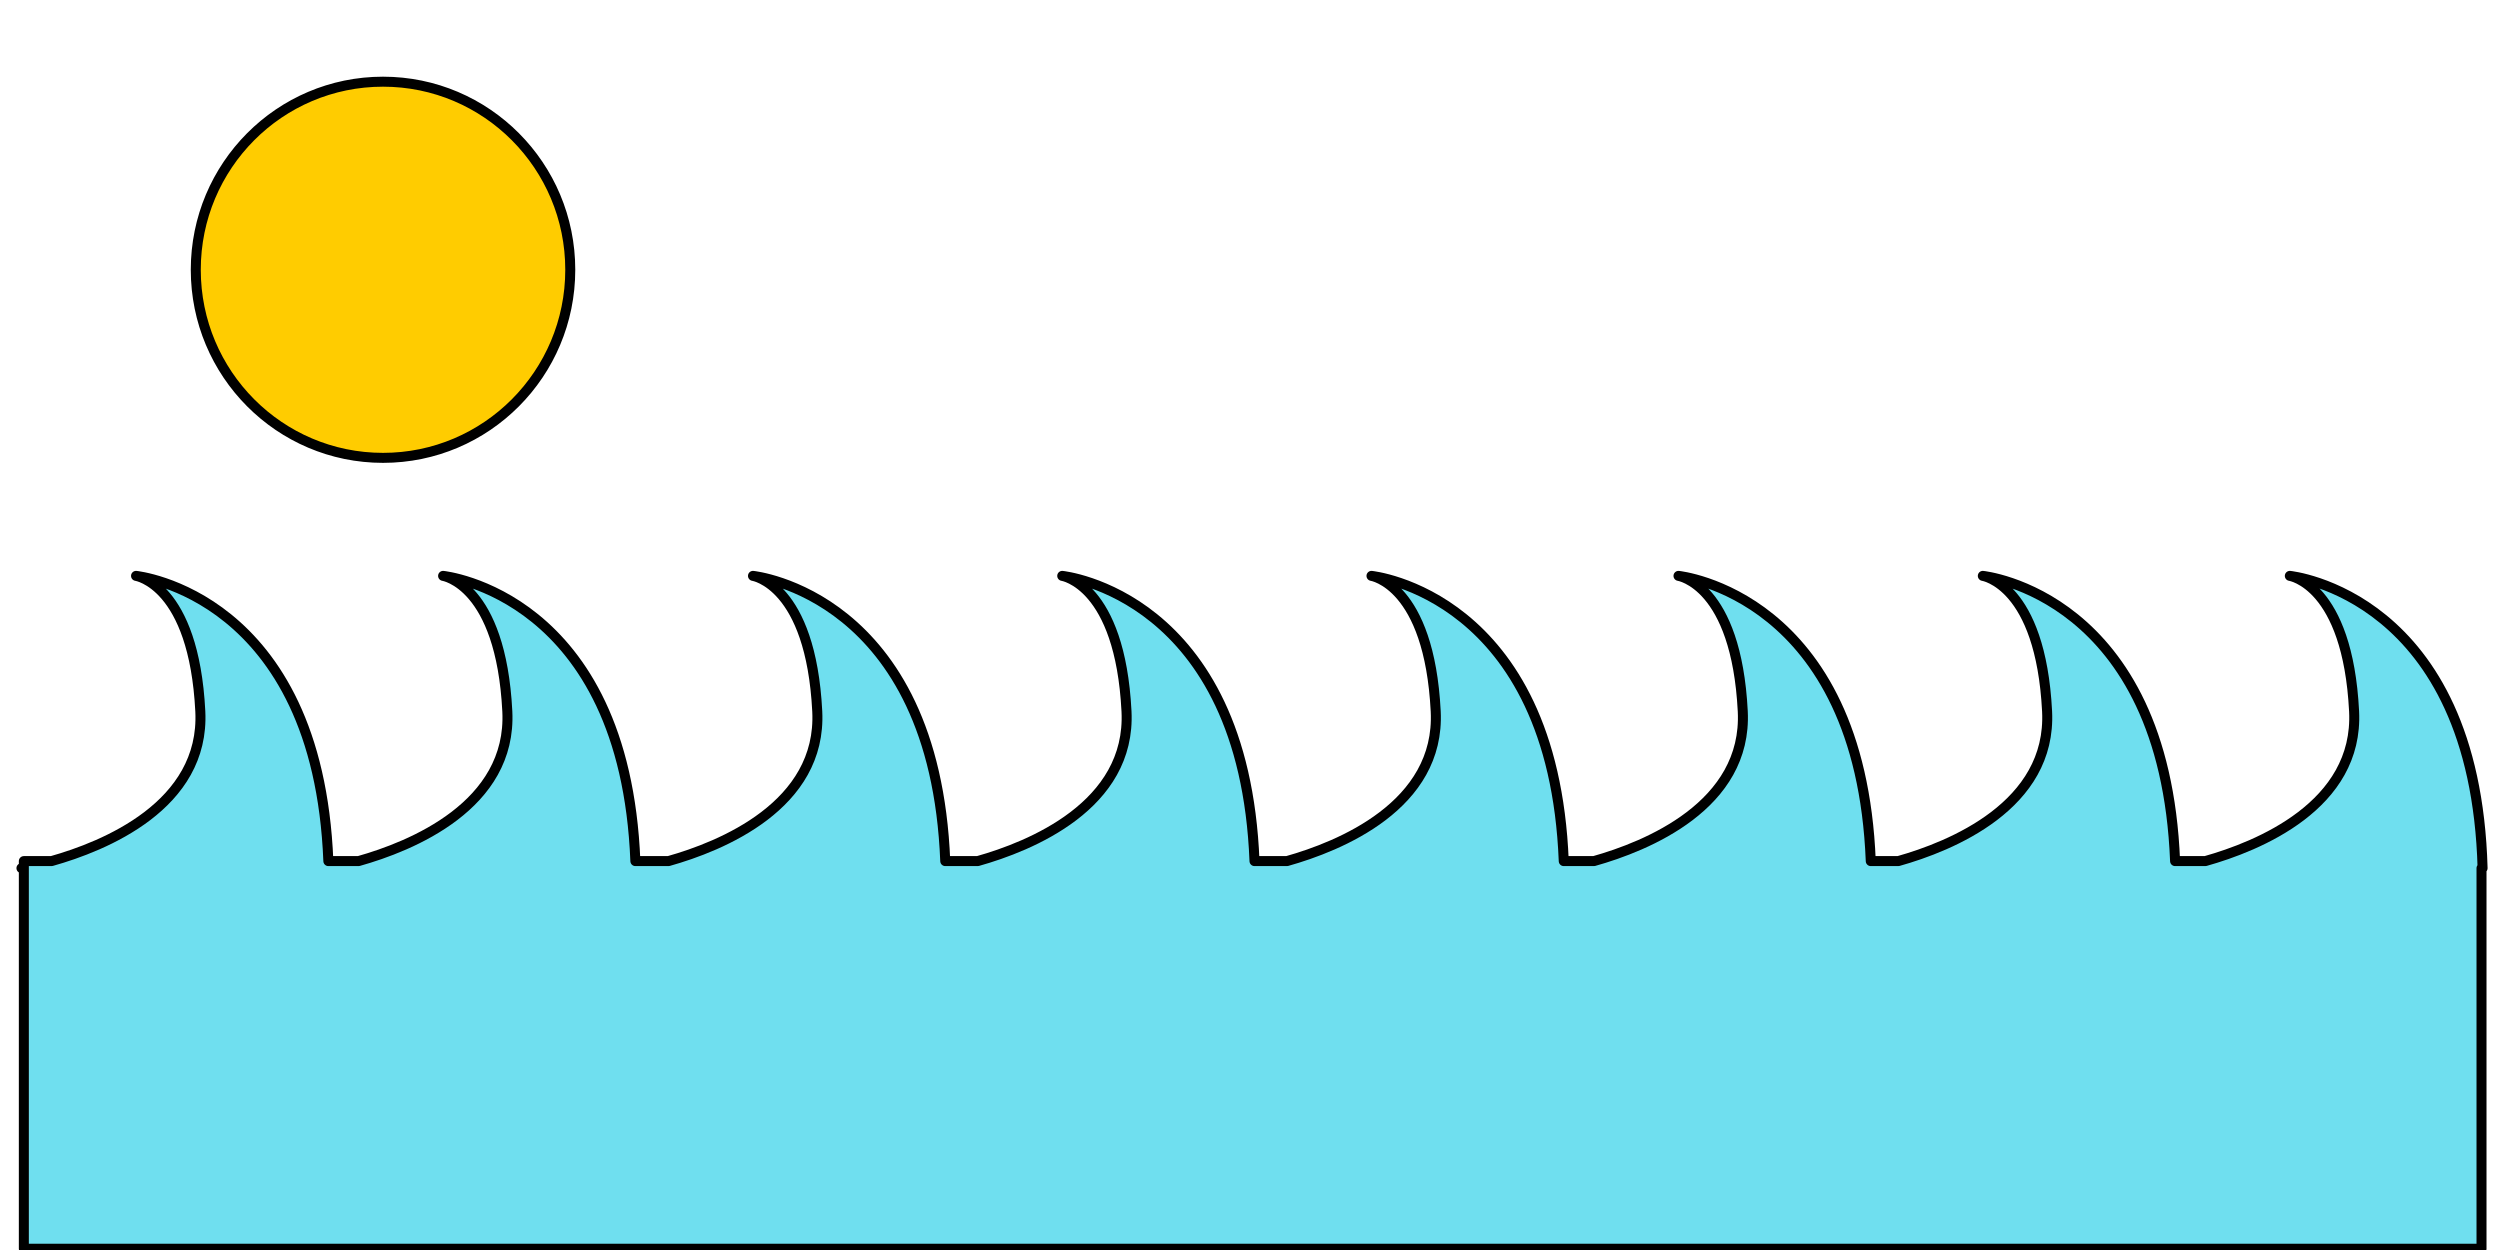
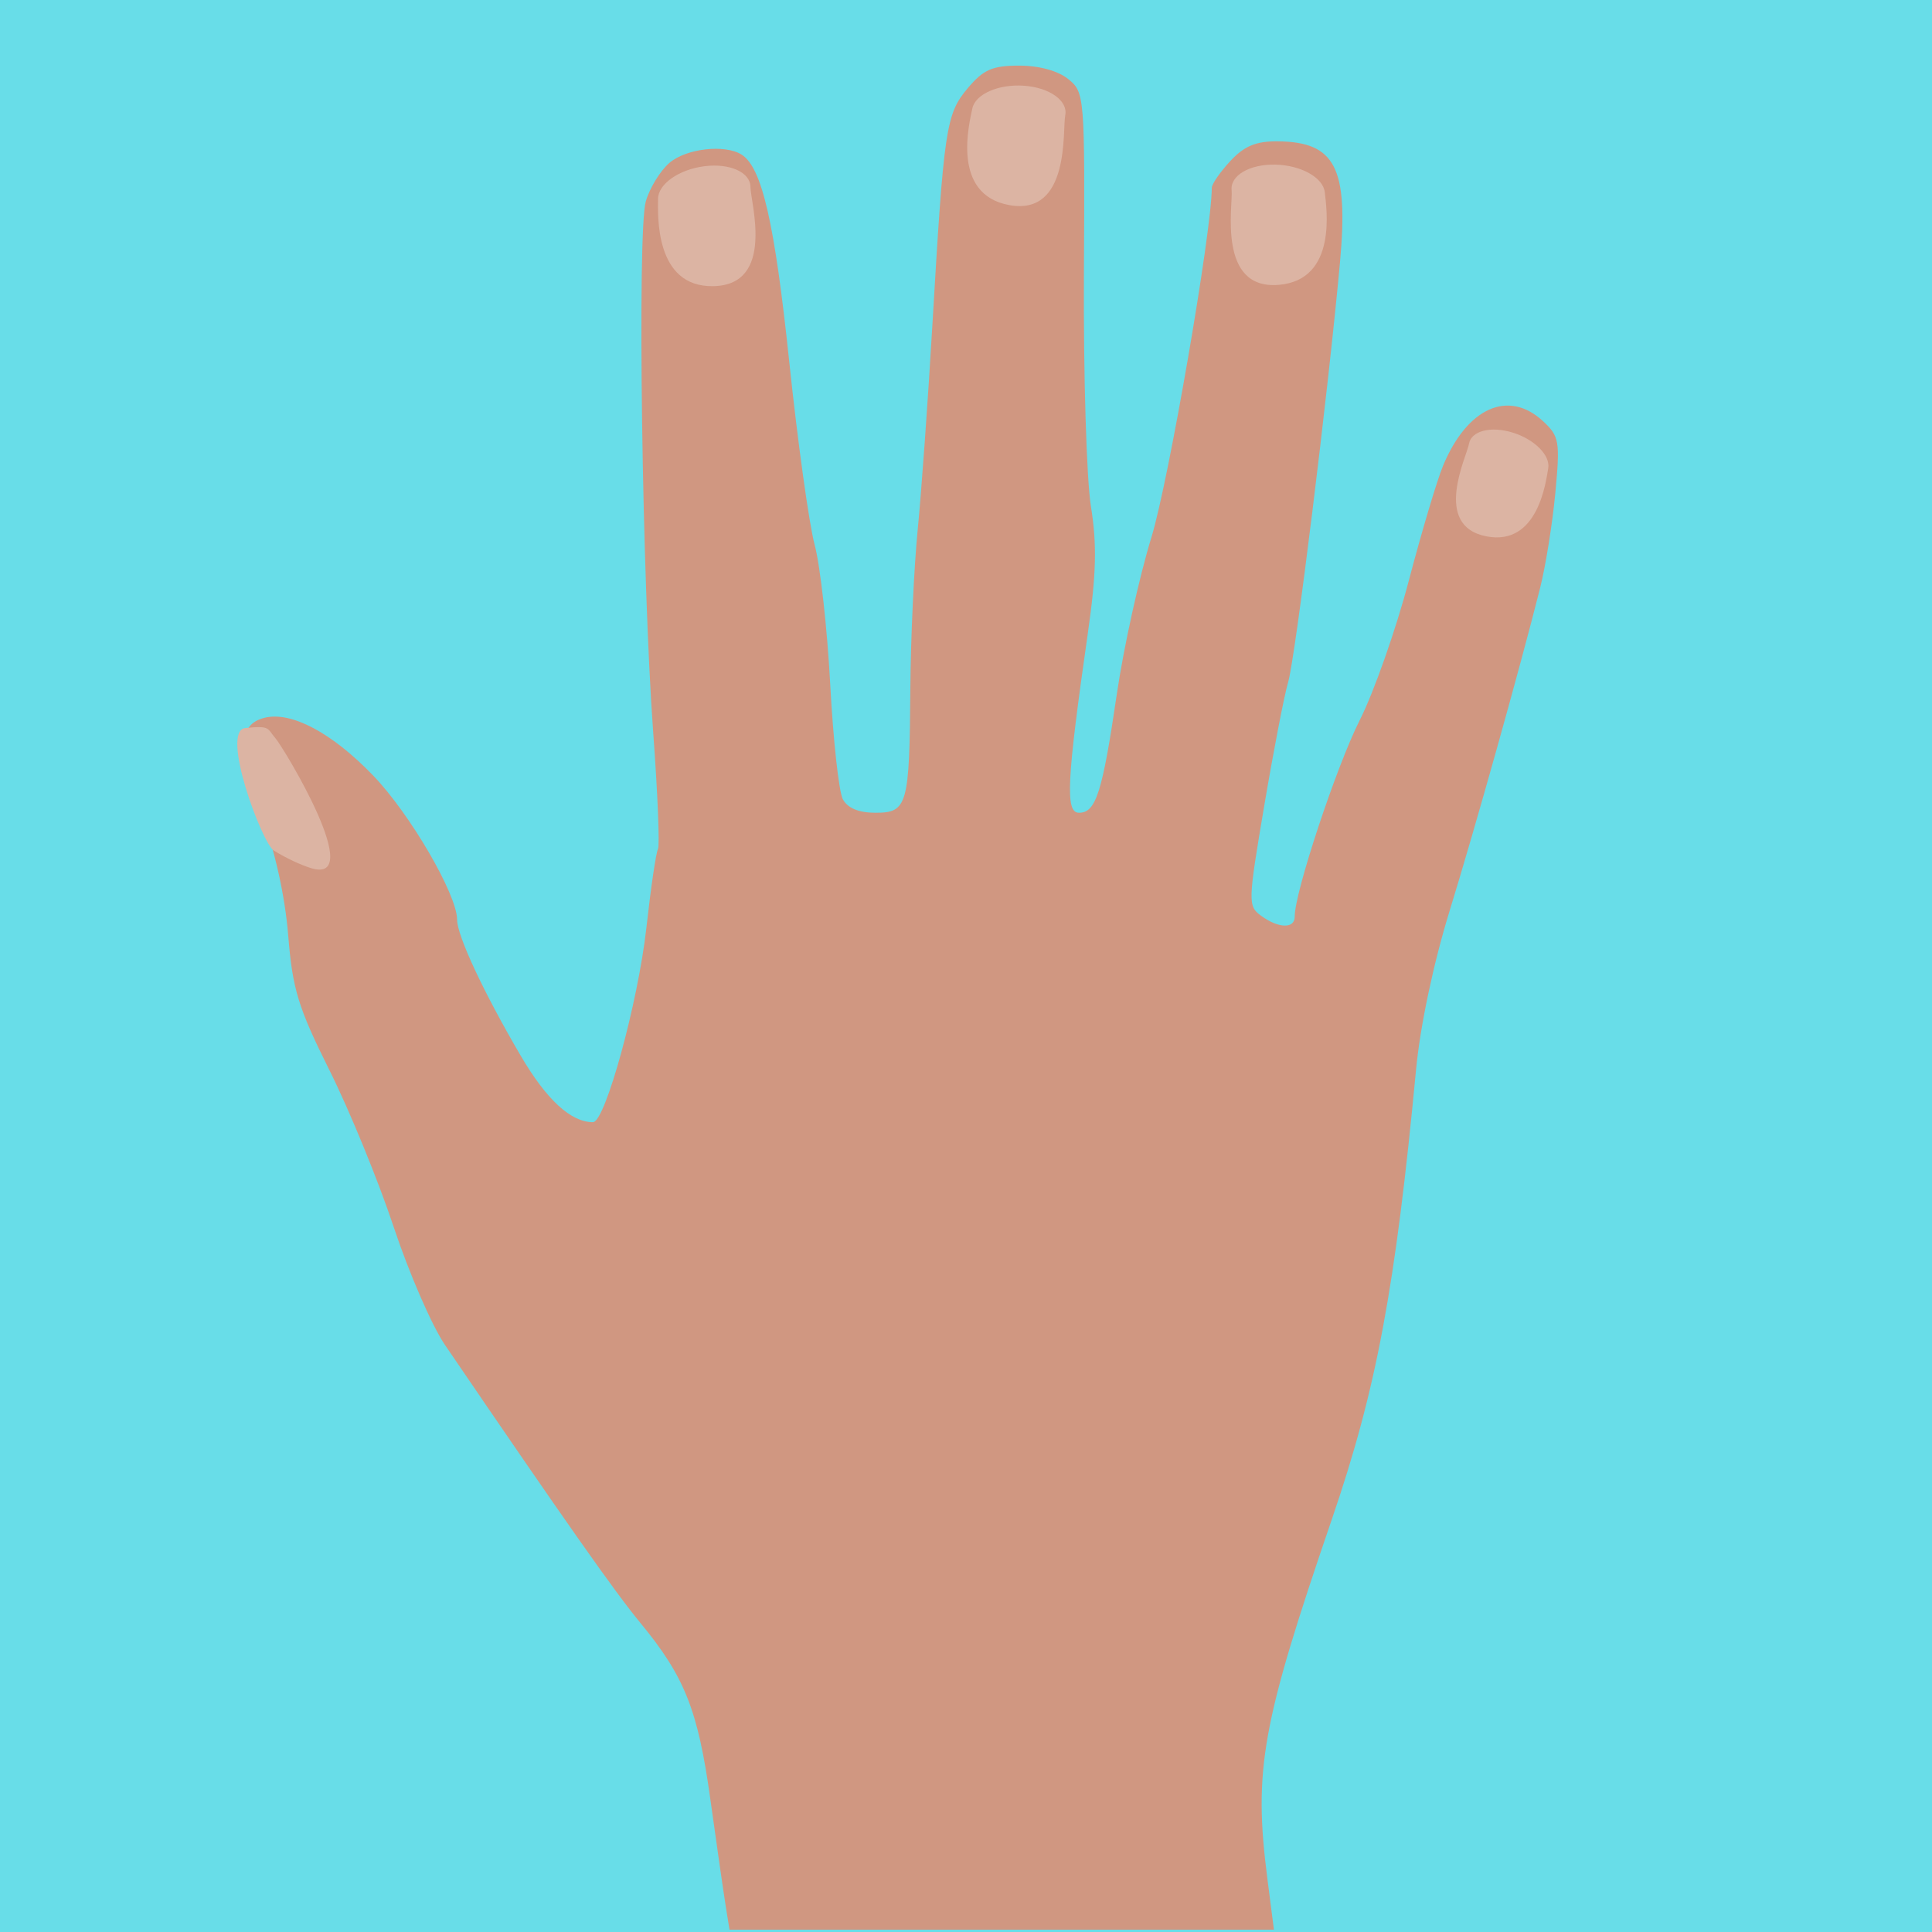
- <svg xmlns="http://www.w3.org/2000/svg" width="500" height="250" viewBox="0 0 500 250" id="svg2" version="1.1">
+ <svg xmlns="http://www.w3.org/2000/svg" width="256" height="256" viewBox="0 0 256 256" id="svg2" version="1.1">
  <defs id="defs4" />
-   <g id="layer1" transform="translate(-277.7619,-143.7402)">
-     <path style="opacity:1;fill:#6fdfef;fill-opacity:1;stroke:#000000;stroke-width:2;stroke-linecap:round;stroke-linejoin:round;stroke-miterlimit:4;stroke-dasharray:none;stroke-dashoffset:0;stroke-opacity:1" d="m 304.97,258.916 c 0,0 11.569,1.719 12.854,27.077 0.957,18.888 -19.326,27.034 -29.755,29.967 l -5.539,0 0,1.303 c -0.03,0.005 -0.478,0.108 -0.478,0.108 l 0.478,0 0,76.119 491.534,0 0,-76.119 0.215,0 C 772.779,262.572 735.727,258.916 735.727,258.916 c 0,0 11.569,1.719 12.854,27.077 0.957,18.887 -19.326,27.034 -29.755,29.967 l -6.047,0 C 710.658,262.578 674.325,258.916 674.325,258.916 c 0,0 11.569,1.719 12.854,27.077 0.957,18.888 -19.336,27.034 -29.764,29.967 l -5.5,0 C 649.793,262.578 613.46,258.916 613.46,258.916 c 0,0 11.569,1.719 12.854,27.077 0.957,18.888 -19.336,27.034 -29.765,29.967 l -6.037,0 C 588.392,262.578 552.059,258.916 552.059,258.916 c 0,0 11.559,1.719 12.844,27.077 0.957,18.888 -19.326,27.034 -29.755,29.967 l -6.485,0 C 526.542,262.578 490.208,258.916 490.208,258.916 c 0,0 11.569,1.719 12.854,27.077 0.957,18.888 -19.336,27.034 -29.765,29.967 l -6.485,0 C 464.691,262.578 428.358,258.916 428.358,258.916 c 0,0 11.569,1.719 12.854,27.077 0.957,18.887 -19.326,27.034 -29.755,29.967 l -6.622,0 C 402.715,262.578 366.381,258.916 366.381,258.916 c 0,0 11.559,1.719 12.844,27.077 0.957,18.888 -19.326,27.034 -29.755,29.967 l -6.037,0 C 341.313,262.578 304.97,258.916 304.97,258.916 Z" id="rect4167" />
-     <ellipse style="opacity:1;fill:#ffcc00;fill-opacity:1;stroke:#000000;stroke-width:2;stroke-linecap:round;stroke-linejoin:round;stroke-miterlimit:4;stroke-dasharray:none;stroke-dashoffset:0;stroke-opacity:1" id="path4231" cx="354.366" cy="197.695" rx="37.449" ry="37.618" />
+   <g id="layer1" transform="translate(0,-796.3622)">
+     <rect style="opacity:1;fill:#68dde8;fill-opacity:1;stroke:none;stroke-width:2;stroke-linecap:round;stroke-linejoin:round;stroke-miterlimit:4;stroke-dasharray:none;stroke-dashoffset:0;stroke-opacity:1" id="rect4160" width="256" height="256" x="0" y="796.362" />
+     <path style="fill:#d09781;fill-opacity:1" d="m 167.936,1045.307 c -1.855,-14.45 -0.789,-20.395 8.545,-47.64 5.911,-17.255 8.406,-30.585 11.158,-59.61 0.545,-5.746 2.3,-14.045 4.442,-21 3.423,-11.116 9.25,-31.904 11.992,-42.785 0.733,-2.907 1.641,-8.583 2.019,-12.614 0.638,-6.811 0.525,-7.479 -1.607,-9.465 -4.582,-4.269 -10.057,-1.845 -13.272,5.877 -0.798,1.917 -2.839,8.765 -4.535,15.217 -1.696,6.452 -4.623,14.777 -6.506,18.5 -3.09,6.112 -8.647,22.896 -8.616,26.02 0.017,1.638 -2.136,1.593 -4.441,-0.092 -1.776,-1.299 -1.763,-1.772 0.404,-14.589 1.232,-7.286 2.66,-14.669 3.174,-16.408 0.953,-3.225 5.31,-38.526 6.865,-55.617 1.141,-12.54 -0.623,-15.947 -8.287,-16.012 -2.848,-0.024 -4.411,0.63 -6.25,2.614 -1.349,1.455 -2.452,3.049 -2.452,3.541 0,5.758 -5.732,38.943 -7.997,46.304 -1.617,5.252 -3.679,14.594 -4.584,20.76 -1.916,13.065 -2.77,15.749 -5.011,15.749 -1.845,0 -1.641,-4.166 1.162,-23.754 1.133,-7.919 1.227,-11.759 0.411,-16.865 -0.581,-3.636 -0.997,-17.456 -0.925,-30.711 0.129,-23.716 0.096,-24.128 -2.073,-25.885 -1.352,-1.095 -3.867,-1.785 -6.505,-1.785 -3.547,0 -4.741,0.524 -6.816,2.99 -2.889,3.433 -3.157,5.232 -4.692,31.51 -0.579,9.9 -1.451,22.05 -1.94,27 -0.488,4.95 -0.926,14.4 -0.973,21 -0.11,15.537 -0.38,16.5 -4.639,16.5 -2.194,0 -3.678,-0.617 -4.306,-1.79 -0.527,-0.985 -1.28,-7.847 -1.674,-15.25 -0.394,-7.403 -1.321,-15.71 -2.06,-18.46 -0.74,-2.75 -2.258,-13.69 -3.373,-24.31 -1.932,-18.391 -3.607,-25.682 -6.294,-27.389 -2.225,-1.414 -7.381,-0.822 -9.6,1.104 -1.207,1.047 -2.608,3.341 -3.111,5.098 -1.137,3.965 -0.491,50.328 0.98,70.288 0.599,8.134 0.885,15.121 0.635,15.525 -0.25,0.404 -0.94,5.085 -1.532,10.402 -1.108,9.932 -5.459,25.783 -7.079,25.783 -2.932,0 -6.157,-2.971 -9.596,-8.84 -4.901,-8.364 -8.408,-15.869 -8.408,-17.993 0,-3.322 -6.24,-14.035 -11.132,-19.11 -5.466,-5.671 -10.85,-8.53 -14.391,-7.641 -3.483,0.874 -3.595,4.129 -0.435,12.698 1.84,4.992 3.157,10.931 3.578,16.141 0.576,7.131 1.316,9.547 5.482,17.893 2.649,5.307 6.466,14.624 8.483,20.704 2.017,6.08 5.073,13.118 6.791,15.64 15.848,23.263 22.495,32.719 25.898,36.843 5.891,7.139 7.638,11.546 9.291,23.443 0.819,5.896 1.723,12.183 2.008,13.97 l 0.518,3.25 36.071,0 36.071,0 -0.867,-6.75 z" id="path4147" />
+     <path transform="matrix(0.9918319,-0.127552,0,1,0,0)" style="opacity:1;fill:#dcb4a3;fill-opacity:1;stroke:none;stroke-width:2.011;stroke-linecap:round;stroke-linejoin:round;stroke-miterlimit:4;stroke-dasharray:none;stroke-dashoffset:0;stroke-opacity:1" d="m 100.259,833.939 c 0,1.96 3.372,13.402 -4.959,12.498 -7.921,-0.86 -7.389,-10.538 -7.389,-12.498 0,-1.96 2.764,-3.548 6.174,-3.548 3.41,0 6.174,1.589 6.174,3.548 z" id="path4149" />
+     <path id="path4152" d="m 141.15,811.645 c -0.389,1.921 0.701,13.378 -7.429,11.892 -7.73,-1.413 -5.276,-10.861 -4.887,-12.781 0.389,-1.921 3.462,-3.279 6.863,-3.033 3.401,0.246 5.842,2.002 5.453,3.922 z" style="opacity:1;fill:#dcb4a3;fill-opacity:1;stroke:none;stroke-width:2.011;stroke-linecap:round;stroke-linejoin:round;stroke-miterlimit:4;stroke-dasharray:none;stroke-dashoffset:0;stroke-opacity:1" />
+     <path style="opacity:1;fill:#dcb4a3;fill-opacity:1;stroke:none;stroke-width:2.011;stroke-linecap:round;stroke-linejoin:round;stroke-miterlimit:4;stroke-dasharray:none;stroke-dashoffset:0;stroke-opacity:1" d="m 163.197,821.563 c 0.205,1.949 -1.968,13.251 6.266,12.543 7.829,-0.673 6.284,-10.31 6.079,-12.259 -0.205,-1.949 -3.135,-3.592 -6.544,-3.671 -3.409,-0.078 -6.006,1.438 -5.801,3.387 z" id="path4154" />
+     <path id="path4156" d="m 194.648,855.17 c -0.298,1.718 -4.908,10.865 2.313,12.262 6.866,1.328 7.887,-7.298 8.185,-9.016 0.298,-1.718 -1.81,-3.838 -4.709,-4.734 -2.899,-0.896 -5.491,-0.23 -5.789,1.488 z" style="opacity:1;fill:#dcb4a3;fill-opacity:1;stroke:none;stroke-width:2.011;stroke-linecap:round;stroke-linejoin:round;stroke-miterlimit:4;stroke-dasharray:none;stroke-dashoffset:0;stroke-opacity:1" />
+     <path id="path4158" d="m 36.518,894.211 c 1.093,1.263 12.205,19.629 4.584,17.148 -1.311,-0.427 -3.108,-1.238 -4.833,-2.304 -1.533,-0.947 -7.141,-15.89 -3.759,-16.227 3.382,-0.338 2.841,0.034 4.009,1.383 z" style="opacity:1;fill:#dcb4a3;fill-opacity:1;stroke:none;stroke-width:2.011;stroke-linecap:round;stroke-linejoin:round;stroke-miterlimit:4;stroke-dasharray:none;stroke-dashoffset:0;stroke-opacity:1" />
  </g>
</svg>
